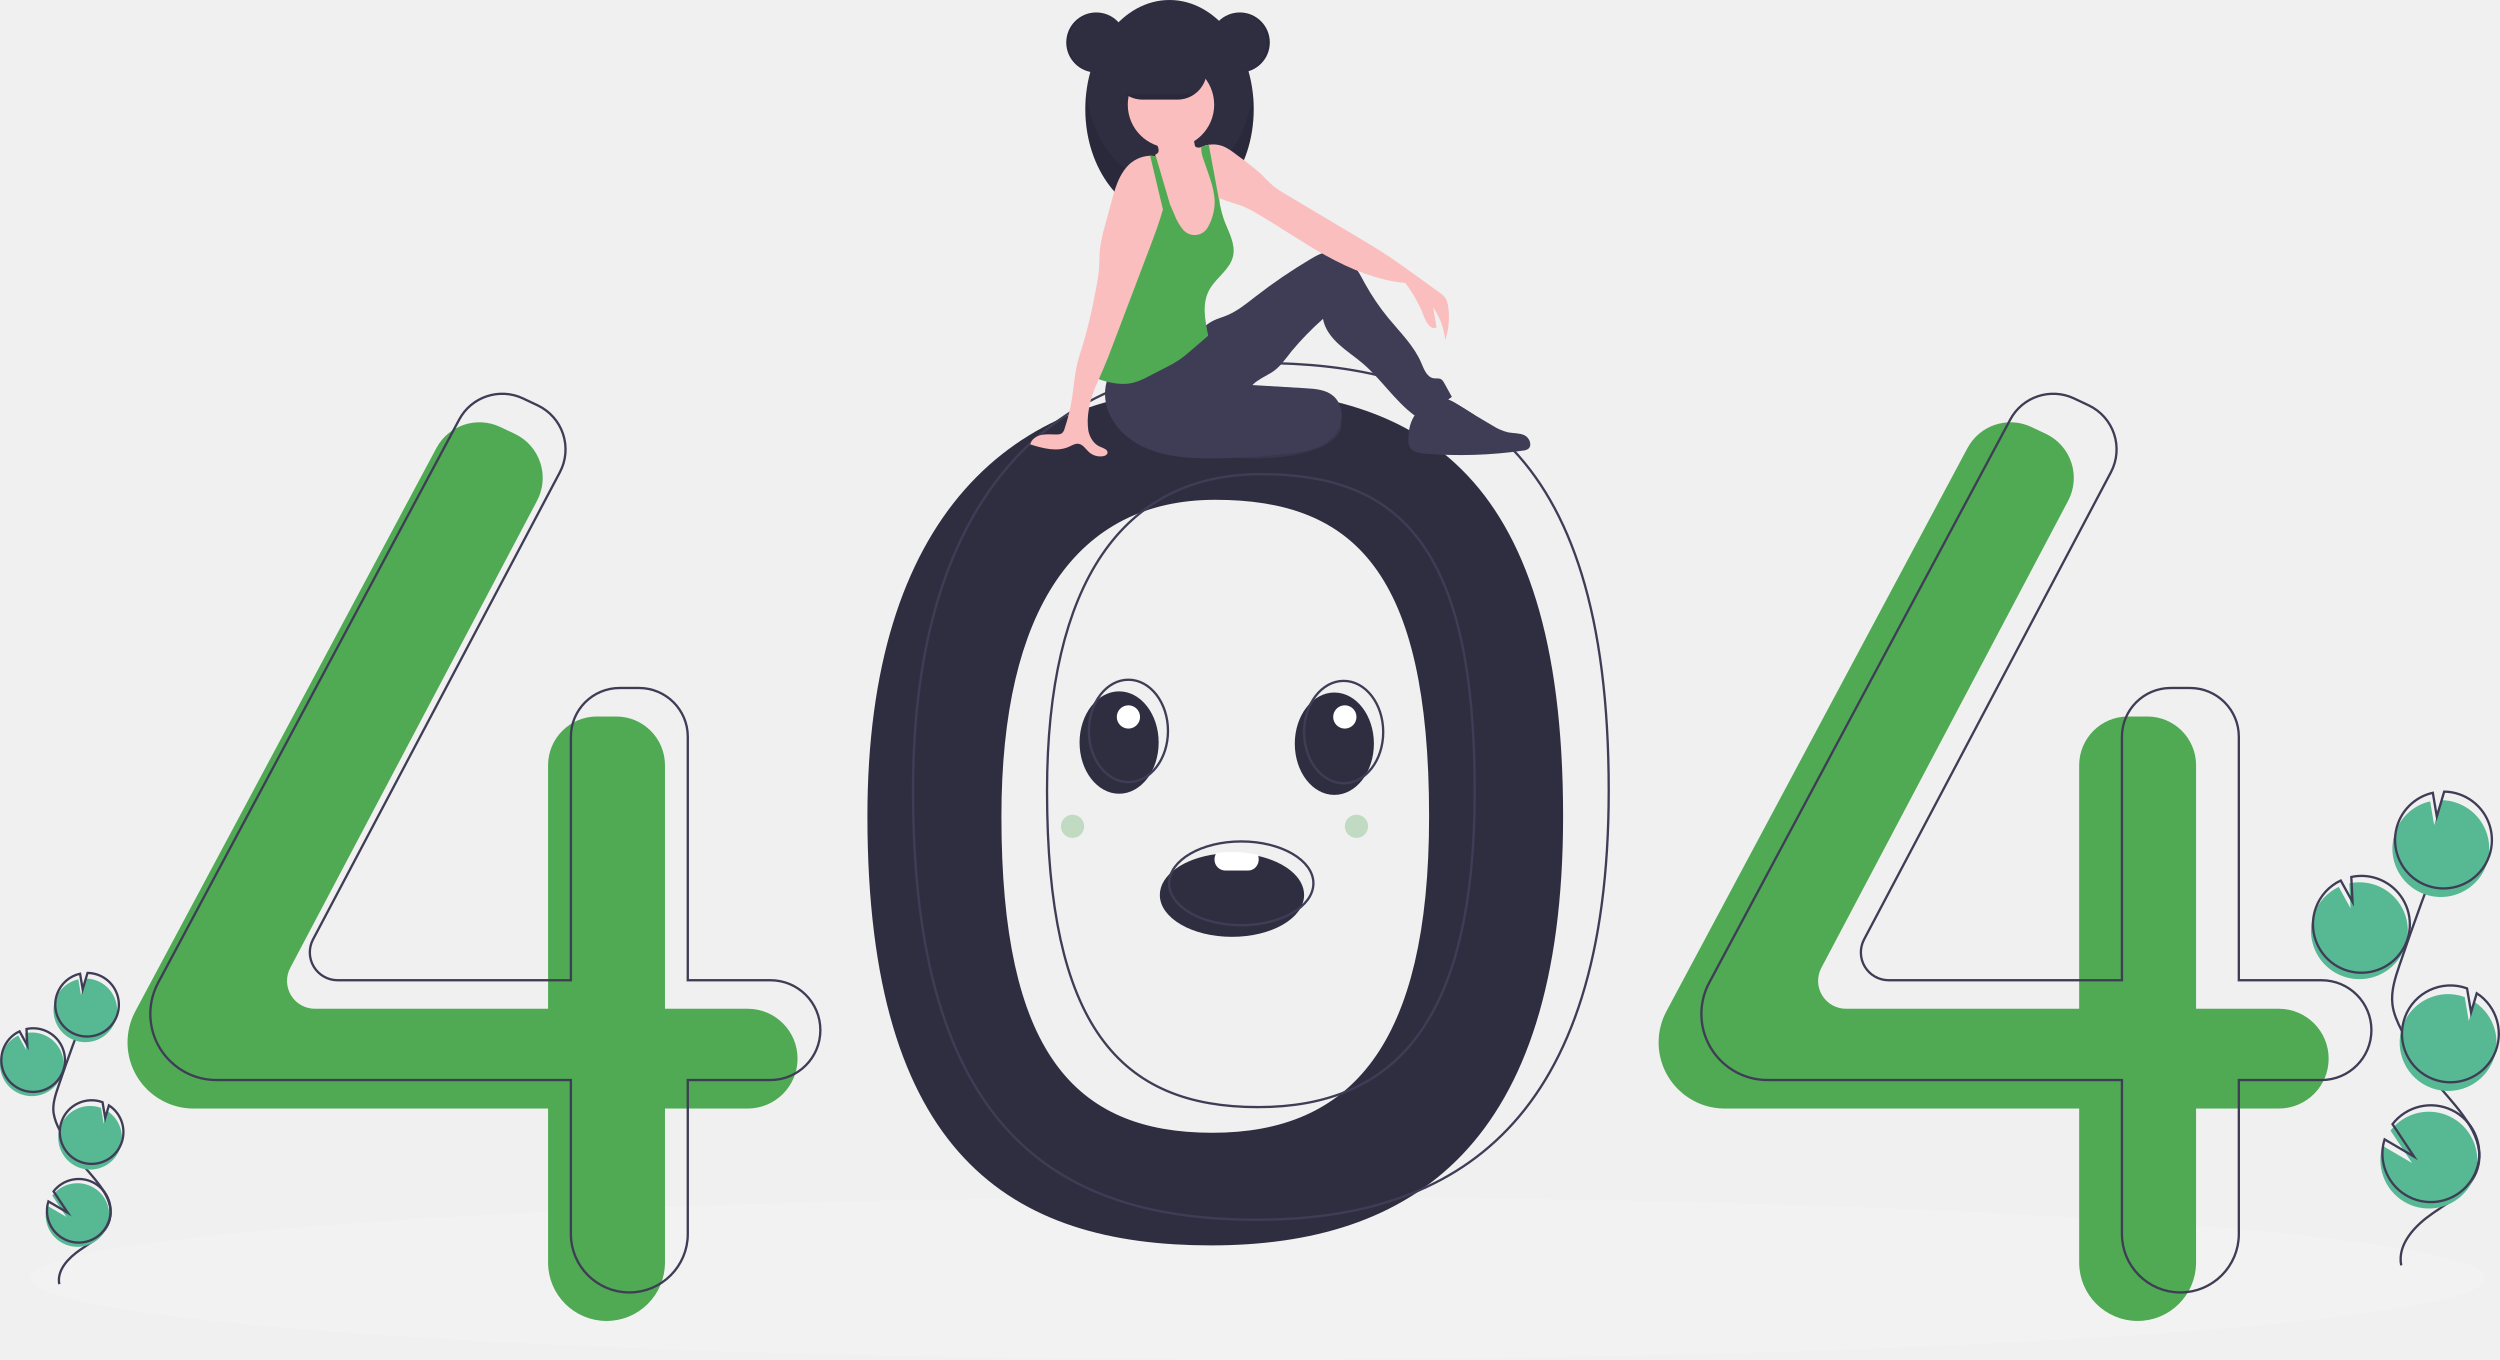
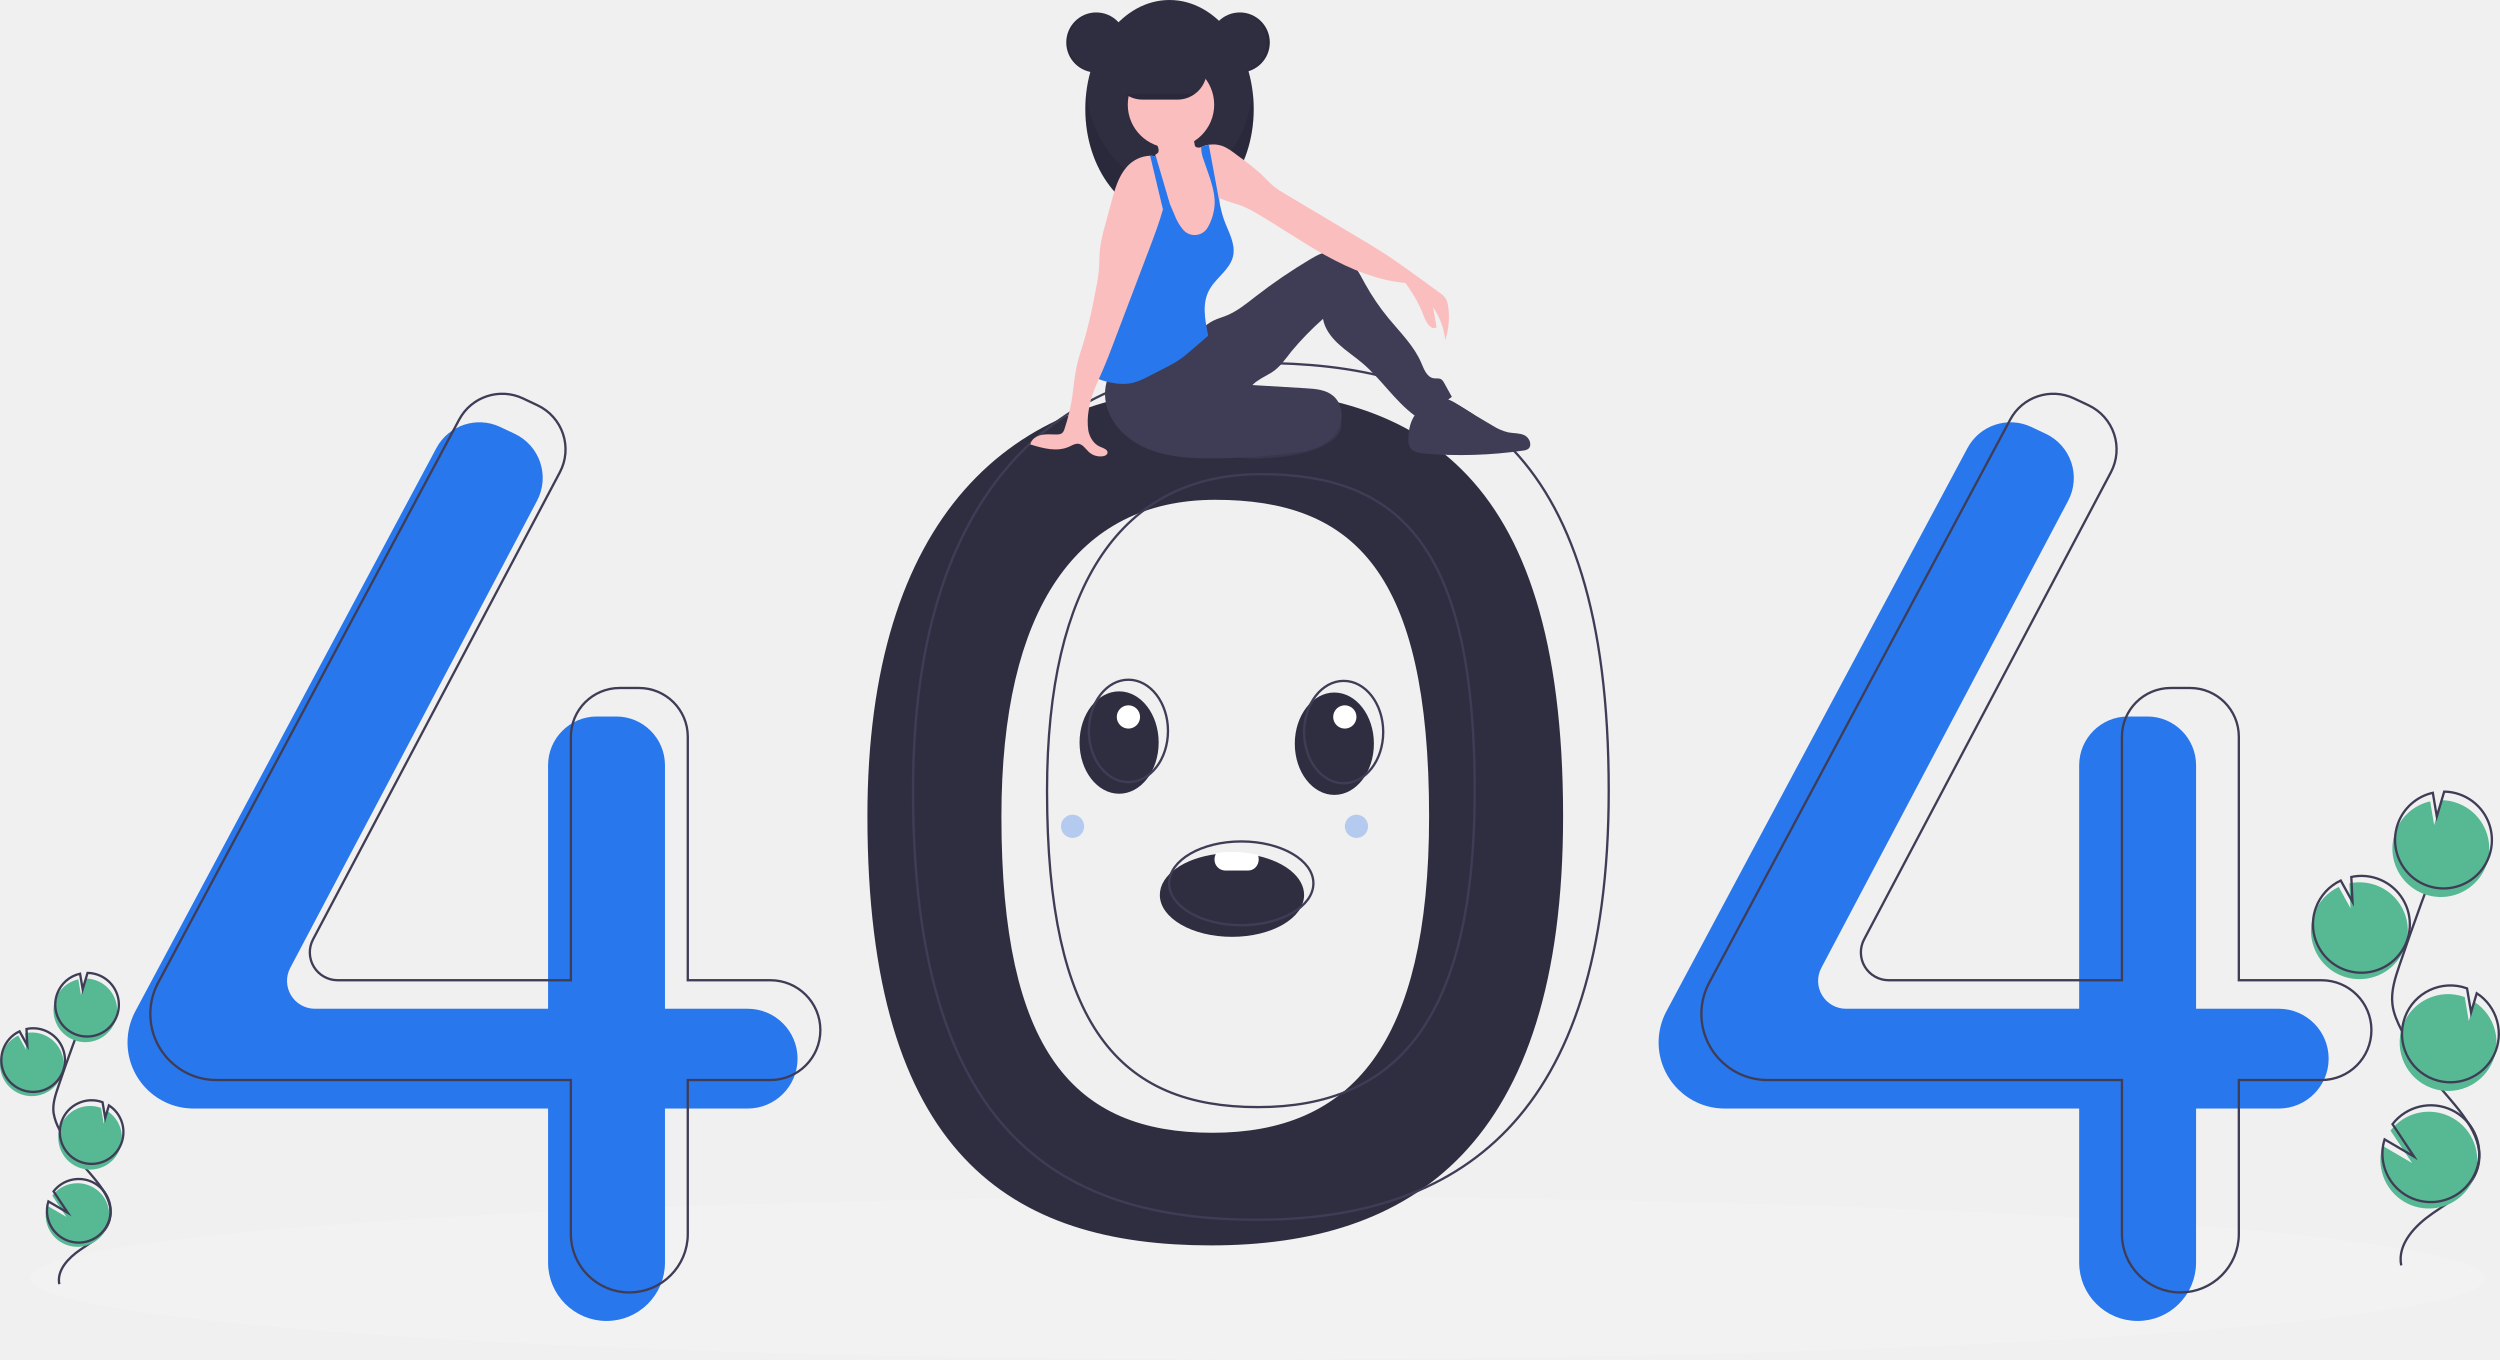
<svg xmlns="http://www.w3.org/2000/svg" id="fd59ce54-f850-4dfc-bc34-dd7d379d600e" data-name="Layer 1" width="1074.392" height="584.231" viewBox="0 0 1074.392 584.231">
  <ellipse cx="540.643" cy="549.309" rx="527.5" ry="34.922" fill="#f2f2f2" />
  <path d="M583.48,324.894c-85.944,0-147.651,55.139-147.651,183.798,0,145.813,61.707,184.411,147.651,184.411s151.327-42.274,151.327-184.411C734.807,356.753,669.424,324.894,583.48,324.894Zm.565,319.808c-59.527,0-90.626-34.923-90.626-135.916,0-89.112,32.372-136.105,91.899-136.105s91.899,30.868,91.899,136.105C677.217,607.234,643.572,644.703,584.045,644.703Z" transform="translate(-63.054 -157.8845)" fill="#2f2e41" />
-   <path d="M384.365,591.401H348.831V486.762A20.956,20.956,0,0,0,327.875,465.806h-8.326a20.956,20.956,0,0,0-20.956,20.956V591.401H198.363a11.963,11.963,0,0,1-10.578-17.552l106.082-200.78A20.956,20.956,0,0,0,284.287,344.33l-6.262-2.957a20.956,20.956,0,0,0-27.429,9.07L121.214,592.475a28.416,28.416,0,0,0-3.356,13.396v0a28.416,28.416,0,0,0,28.416,28.416H298.593v66.167a25.119,25.119,0,0,0,25.119,25.119h0a25.119,25.119,0,0,0,25.119-25.119V634.287h35.534a21.443,21.443,0,0,0,21.443-21.443v0A21.443,21.443,0,0,0,384.365,591.401Z" transform="translate(-63.054 -157.8845)" fill="#4faa53" />
-   <path d="M1042.362,591.401h-35.534V486.762A20.956,20.956,0,0,0,985.872,465.806h-8.326a20.956,20.956,0,0,0-20.956,20.956V591.401H856.359a11.963,11.963,0,0,1-10.578-17.552L951.864,373.069A20.956,20.956,0,0,0,942.284,344.33l-6.262-2.957a20.956,20.956,0,0,0-27.429,9.07L779.211,592.475a28.416,28.416,0,0,0-3.356,13.396v0a28.416,28.416,0,0,0,28.416,28.416H956.589v66.167a25.119,25.119,0,0,0,25.119,25.119h0a25.119,25.119,0,0,0,25.119-25.119V634.287h35.534a21.443,21.443,0,0,0,21.443-21.443v0A21.443,21.443,0,0,0,1042.362,591.401Z" transform="translate(-63.054 -157.8845)" fill="#4faa53" />
+   <path d="M384.365,591.401H348.831V486.762A20.956,20.956,0,0,0,327.875,465.806h-8.326a20.956,20.956,0,0,0-20.956,20.956V591.401H198.363a11.963,11.963,0,0,1-10.578-17.552l106.082-200.78A20.956,20.956,0,0,0,284.287,344.33l-6.262-2.957a20.956,20.956,0,0,0-27.429,9.07L121.214,592.475a28.416,28.416,0,0,0-3.356,13.396v0a28.416,28.416,0,0,0,28.416,28.416H298.593v66.167a25.119,25.119,0,0,0,25.119,25.119h0a25.119,25.119,0,0,0,25.119-25.119V634.287h35.534a21.443,21.443,0,0,0,21.443-21.443v0A21.443,21.443,0,0,0,384.365,591.401Z" transform="translate(-63.054 -157.8845)" fill="#2877ed" />
+   <path d="M1042.362,591.401h-35.534V486.762A20.956,20.956,0,0,0,985.872,465.806h-8.326a20.956,20.956,0,0,0-20.956,20.956V591.401H856.359a11.963,11.963,0,0,1-10.578-17.552L951.864,373.069A20.956,20.956,0,0,0,942.284,344.33l-6.262-2.957a20.956,20.956,0,0,0-27.429,9.07L779.211,592.475a28.416,28.416,0,0,0-3.356,13.396v0a28.416,28.416,0,0,0,28.416,28.416H956.589v66.167a25.119,25.119,0,0,0,25.119,25.119h0a25.119,25.119,0,0,0,25.119-25.119V634.287h35.534a21.443,21.443,0,0,0,21.443-21.443v0A21.443,21.443,0,0,0,1042.362,591.401Z" transform="translate(-63.054 -157.8845)" fill="#2877ed" />
  <path d="M394.168,579.148H358.634V474.509a20.956,20.956,0,0,0-20.956-20.956h-8.326a20.956,20.956,0,0,0-20.956,20.956V579.148H208.165a11.963,11.963,0,0,1-10.578-17.552L303.67,360.816a20.956,20.956,0,0,0-9.58-28.739l-6.262-2.957a20.956,20.956,0,0,0-27.429,9.07L131.017,580.222a28.416,28.416,0,0,0-3.356,13.396v0a28.416,28.416,0,0,0,28.416,28.416H308.395v66.167a25.119,25.119,0,0,0,25.119,25.119h0a25.119,25.119,0,0,0,25.119-25.119V622.034h35.534a21.443,21.443,0,0,0,21.443-21.443v0A21.443,21.443,0,0,0,394.168,579.148Z" transform="translate(-63.054 -157.8845)" fill="none" stroke="#3f3d56" stroke-miterlimit="10" />
  <path d="M1060.742,579.148h-35.534V474.509a20.956,20.956,0,0,0-20.956-20.956H995.925a20.956,20.956,0,0,0-20.956,20.956V579.148H874.739a11.963,11.963,0,0,1-10.578-17.552L970.244,360.816a20.956,20.956,0,0,0-9.58-28.739l-6.262-2.957a20.956,20.956,0,0,0-27.429,9.07L797.59,580.222a28.416,28.416,0,0,0-3.356,13.396v0a28.416,28.416,0,0,0,28.416,28.416H974.969v66.167a25.119,25.119,0,0,0,25.119,25.119h0a25.119,25.119,0,0,0,25.119-25.119V622.034h35.534a21.443,21.443,0,0,0,21.443-21.443v0A21.443,21.443,0,0,0,1060.742,579.148Z" transform="translate(-63.054 -157.8845)" fill="none" stroke="#3f3d56" stroke-miterlimit="10" />
  <path d="M603.085,313.866c-85.944,0-147.651,55.139-147.651,183.798,0,145.813,61.707,184.411,147.651,184.411s151.327-42.274,151.327-184.411C754.412,345.725,689.029,313.866,603.085,313.866Zm.565,319.808c-59.527,0-90.626-34.923-90.626-135.916,0-89.112,32.372-136.105,91.899-136.105s91.899,30.868,91.899,136.105C696.822,596.206,663.177,633.675,603.65,633.675Z" transform="translate(-63.054 -157.8845)" fill="none" stroke="#3f3d56" stroke-miterlimit="10" />
  <circle cx="471.141" cy="18.25" r="12.901" fill="#2f2e41" />
  <ellipse cx="502.607" cy="46.885" rx="36.186" ry="46.885" fill="#2f2e41" />
  <path d="M565.661,237.494c-18.128,0-33.141-17.271-35.776-39.805a60.976,60.976,0,0,0-.41,7.08c0,25.894,16.201,46.885,36.186,46.885s36.186-20.991,36.186-46.885a60.976,60.976,0,0,0-.41-7.08C598.803,220.224,583.789,237.494,565.661,237.494Z" transform="translate(-63.054 -157.8845)" opacity="0.1" />
  <path d="M639.296,342.073c-.777,3.193-4.128,5.751-7.839,7.538-7.802,3.757-17.425,4.878-26.76,5.254a45.176,45.176,0,0,1-7.144-.132,20.537,20.537,0,0,1-12.251-5.631,1.681,1.681,0,0,1,.044-2.844c4.969-5.459,13.262-8.806,21.616-11.216,6.334-1.827,17.381-6.561,24.29-5.922C637.944,329.739,640.277,338.041,639.296,342.073Z" transform="translate(-63.054 -157.8845)" fill="#3f3d56" />
  <path d="M639.296,342.073c-.777,3.193-4.128,5.751-7.839,7.538-7.802,3.757-17.425,4.878-26.76,5.254a45.176,45.176,0,0,1-7.144-.132,20.537,20.537,0,0,1-12.251-5.631,1.681,1.681,0,0,1,.044-2.844c4.969-5.459,13.262-8.806,21.616-11.216,6.334-1.827,17.381-6.561,24.29-5.922C637.944,329.739,640.277,338.041,639.296,342.073Z" transform="translate(-63.054 -157.8845)" opacity="0.1" />
  <path d="M540.098,318.206a19.77,19.77,0,0,0-1.199,15.075,26.339,26.339,0,0,0,8.829,12.497c10.095,8.092,23.988,9.205,36.925,9.093a284.649,284.649,0,0,0,33.905-2.324,40.538,40.538,0,0,0,11.001-2.554c4.222-1.827,7.933-5.178,9.436-9.526s.436-9.672-3.134-12.574c-3.137-2.55-7.463-2.9-11.498-3.143l-23.088-1.387c2.281-2.308,5.318-3.614,8.096-5.292,3.685-2.226,6.134-5.965,8.813-9.335a129.001,129.001,0,0,1,13.439-13.817c.751,4.31,3.478,7.85,6.687,10.824s6.908,5.368,10.244,8.2c8.079,6.858,13.896,16.167,22.392,22.5a43.829,43.829,0,0,0,16.049-8.012l-3.302-5.981a3.94,3.94,0,0,0-1.245-1.553c-.935-.575-2.14-.279-3.225-.441-2.901-.435-4.168-3.784-5.306-6.487-3.125-7.422-9.108-13.18-14.218-19.404a98.009,98.009,0,0,1-9.996-14.723c-1.717-3.102-3.288-6.331-5.617-9.003s-5.594-4.773-9.139-4.781c-3.132-.007-6.021,1.584-8.714,3.183a230.477,230.477,0,0,0-23.63,16.099c-3.944,3.062-7.863,6.296-12.489,8.174-1.947.79-4,1.331-5.869,2.292-3.273,1.684-5.757,4.534-8.431,7.064C566.277,311.892,553.219,317.738,540.098,318.206Z" transform="translate(-63.054 -157.8845)" fill="#3f3d56" />
  <path d="M588.374,253.983a23.774,23.774,0,0,1-1.734,8.033,10.045,10.045,0,0,1-5.768,5.573,12.375,12.375,0,0,1-5.623.182,10.882,10.882,0,0,1-4.582-1.561c-2.165-1.488-3.244-4.144-3.637-6.743-.393-2.596-.217-5.249-.469-7.863a42.944,42.944,0,0,0-1.202-6.255c-.17-.683-.343-1.362-.513-2.042-.167-.68-.33-1.359-.481-2.039-.138-.639-.267-1.281-.378-1.926-.091-.544-.173-1.092-.233-1.643a18.423,18.423,0,0,0-.809-4.811,14.607,14.607,0,0,0-1.687-2.854c-.286-.409-.563-.818-.818-1.243a5.89,5.89,0,0,1-.972-3.748,3.286,3.286,0,0,1,.148-.601c.025-.076.053-.151.085-.223A1.802,1.802,0,0,0,560.932,223.07a3.433,3.433,0,0,0-.148-1.778,11.318,11.318,0,0,0-.96-2.288c-.264-.478-1.161-1.34-1.167-1.888-.013-1.101,2.14-1.989,3.011-2.423a16.796,16.796,0,0,1,8.597-1.743c1.904.129,3.968.714,5.019,2.31.944,1.438.818,3.301,1.221,4.972a1.471,1.471,0,0,0,.299.664,1.341,1.341,0,0,0,.739.34,4.549,4.549,0,0,0,1.416.057h.003a2.931,2.931,0,0,0,.371-.054,4.957,4.957,0,0,0,2.033-.878q.585-.156,1.18-.255a.251.251,0,0,0,.047-.009c1.576,4.975,1.781,10.308,3.071,15.374.639,2.52,1.554,5.009,1.683,7.602.009.113.013.23.016.346.019.834-.047,1.674-.013,2.505a6.981,6.981,0,0,0,.126,1.114,15.611,15.611,0,0,0,.525,1.743l.009.028c.06.183.116.368.164.554.035.135.066.267.091.403l.003.009A14.938,14.938,0,0,1,588.374,253.983Z" transform="translate(-63.054 -157.8845)" fill="#fbbebe" />
  <circle cx="503.237" cy="44.997" r="18.565" fill="#fbbebe" />
  <path d="M684.157,304.033a30.445,30.445,0,0,0-5.236-14.103q.722,4.295,1.447,8.587a3.214,3.214,0,0,1-3.367-1.035,10.337,10.337,0,0,1-1.765-3.276,67.466,67.466,0,0,0-8.21-14.736c-11.819-.985-23.502-5.884-33.896-11.595-10.396-5.708-20.126-12.552-30.384-18.502a43.573,43.573,0,0,0-5.544-2.832c-3.21-1.287-6.812-1.954-9.855-3.468-.204-.101-.409-.208-.61-.318a12.578,12.578,0,0,1-1.945-1.306,10.344,10.344,0,0,1-.931-.856,20.351,20.351,0,0,1-3.559-5.953c-1.633-3.612-2.215-7.97-3.845-11.583a11.203,11.203,0,0,1,2.502-1.765h.003c.132-.069.264-.135.4-.198a11.94,11.94,0,0,1,2.004-.733q.585-.156,1.18-.255a.251.251,0,0,0,.047-.009,11.566,11.566,0,0,1,5.491.434c2.587.875,4.767,2.621,6.941,4.273a114.02,114.02,0,0,1,10.148,8.049c1.794,1.718,3.43,3.606,5.359,5.167a42.144,42.144,0,0,0,5.057,3.351q15.656,9.327,31.315,18.65c3.534,2.105,7.07,4.21,10.526,6.438,5.249,3.386,10.308,7.055,15.365,10.721q4.47,3.238,8.936,6.479a9.728,9.728,0,0,1,2.533,2.341,8.472,8.472,0,0,1,1.123,3.433A31.387,31.387,0,0,1,684.157,304.033Z" transform="translate(-63.054 -157.8845)" fill="#fbbebe" />
-   <path d="M592.977,267.944c-1.252,5.617-6.929,9.012-9.896,13.946-3.688,6.123-2.184,13.241-.799,20.255q-3.795,3.271-7.593,6.542c-1.397,1.199-2.794,2.404-4.298,3.464a57.351,57.351,0,0,1-6.86,3.94q-3.361,1.728-6.721,3.458a32.128,32.128,0,0,1-6.58,2.788c-4.415,1.133-9.103.34-13.471-.972a6.088,6.088,0,0,1-1.473-.601,2.394,2.394,0,0,1-.699-.632,3.911,3.911,0,0,1-.444-2.539c.444-7.351,2.24-14.547,4.031-21.69a85.26,85.26,0,0,1,3.848-12.577,85.077,85.077,0,0,1,5.415-10.151,68.368,68.368,0,0,1,7.929-11.514,18.479,18.479,0,0,0,3.675-4.739c1.117-2.549.686-5.472.913-8.247a17.148,17.148,0,0,1,1.633-6.007v-.003a17.093,17.093,0,0,1,1.743-2.882q.458,1.067.916,2.13.302.699.598,1.394.387.897.768,1.787,1.1,2.558,2.196,5.113a21.59,21.59,0,0,0,3.335,5.944,6.499,6.499,0,0,0,11.123-.853,21.261,21.261,0,0,0,2.272-6.013,19.215,19.215,0,0,0,.252-7.835c-.758-5.009-2.889-10.126-4.437-14.78a14.945,14.945,0,0,1-1.079-4.871,3.351,3.351,0,0,1,.057-.56c.009-.047.019-.098.028-.145a11.94,11.94,0,0,1,2.004-.733q.585-.156,1.18-.255,2.044,11.064,4.094,22.127c.032.173.066.346.098.522.195,1.057.393,2.115.614,3.169.198.957.412,1.91.651,2.857l.009.028c.082.321.167.639.255.957l.003.009c.242.868.513,1.731.818,2.58C590.938,257.475,594.164,262.629,592.977,267.944Z" transform="translate(-63.054 -157.8845)" fill="#4faa53" />
+   <path d="M592.977,267.944c-1.252,5.617-6.929,9.012-9.896,13.946-3.688,6.123-2.184,13.241-.799,20.255q-3.795,3.271-7.593,6.542c-1.397,1.199-2.794,2.404-4.298,3.464a57.351,57.351,0,0,1-6.86,3.94q-3.361,1.728-6.721,3.458a32.128,32.128,0,0,1-6.58,2.788c-4.415,1.133-9.103.34-13.471-.972a6.088,6.088,0,0,1-1.473-.601,2.394,2.394,0,0,1-.699-.632,3.911,3.911,0,0,1-.444-2.539c.444-7.351,2.24-14.547,4.031-21.69a85.26,85.26,0,0,1,3.848-12.577,85.077,85.077,0,0,1,5.415-10.151,68.368,68.368,0,0,1,7.929-11.514,18.479,18.479,0,0,0,3.675-4.739c1.117-2.549.686-5.472.913-8.247a17.148,17.148,0,0,1,1.633-6.007v-.003a17.093,17.093,0,0,1,1.743-2.882q.458,1.067.916,2.13.302.699.598,1.394.387.897.768,1.787,1.1,2.558,2.196,5.113a21.59,21.59,0,0,0,3.335,5.944,6.499,6.499,0,0,0,11.123-.853,21.261,21.261,0,0,0,2.272-6.013,19.215,19.215,0,0,0,.252-7.835c-.758-5.009-2.889-10.126-4.437-14.78a14.945,14.945,0,0,1-1.079-4.871,3.351,3.351,0,0,1,.057-.56c.009-.047.019-.098.028-.145a11.94,11.94,0,0,1,2.004-.733q.585-.156,1.18-.255,2.044,11.064,4.094,22.127c.032.173.066.346.098.522.195,1.057.393,2.115.614,3.169.198.957.412,1.91.651,2.857l.009.028c.082.321.167.639.255.957l.003.009c.242.868.513,1.731.818,2.58C590.938,257.475,594.164,262.629,592.977,267.944Z" transform="translate(-63.054 -157.8845)" fill="#2877ed" />
  <path d="M668.321,346.877a6.583,6.583,0,0,0,.61,3.143c1.162,2.124,3.95,2.606,6.362,2.805a188.377,188.377,0,0,0,42.266-1.288,4.886,4.886,0,0,0,2.151-.668c1.99-1.395.763-4.795-1.41-5.884s-4.751-.826-7.135-1.297a22.479,22.479,0,0,1-6.678-2.896q-7.252-4.167-14.293-8.688c-2.795-1.795-6.093-3.71-9.24-2.646C672.43,332.343,668.265,337.681,668.321,346.877Z" transform="translate(-63.054 -157.8845)" fill="#3f3d56" />
  <path d="M564.437,240.874v.003c-.022.132-.044.261-.072.39-.035.214-.076.431-.116.645-.39,1.998-.868,3.987-1.419,5.963-1.51,5.459-3.534,10.831-5.541,16.123q-8.081,21.287-16.164,42.577c-1.359,3.575-2.716,7.152-4.261,10.654-.516,1.167-1.048,2.344-1.576,3.534-1.894,4.257-3.713,8.653-4.317,13.184a27.45,27.45,0,0,0-.192,9.04c.604,2.97,2.407,5.872,5.23,6.97,1.378.538,3.351,1.259,2.974,2.69-.204.787-1.098,1.171-1.901,1.303a7.312,7.312,0,0,1-5.966-1.718c-1.507-1.337-2.665-3.417-4.67-3.641-1.388-.151-2.665.68-3.936,1.262-5.186,2.369-11.227.711-16.674-.972.428-2.206,2.643-3.66,4.843-4.1,2.199-.444,4.474-.129,6.718-.189a3.51,3.51,0,0,0,2.042-.525,3.705,3.705,0,0,0,1.101-1.882,78.964,78.964,0,0,0,3.213-13.147c.724-4.666,1.026-9.405,2.058-14.015.802-3.597,2.042-7.08,3.106-10.61a224.682,224.682,0,0,0,5.06-22.077,78.02,78.02,0,0,0,1.425-9.368c.179-2.612.094-5.236.346-7.838a60.888,60.888,0,0,1,2.111-9.997q1.444-5.348,2.885-10.689c1.425-5.271,2.955-10.746,6.567-14.843a13.962,13.962,0,0,1,10.028-4.789,9.882,9.882,0,0,1,2.13.23c.116.028.233.057.349.088a8.634,8.634,0,0,1,2.174.9c1.114-.708,1.68-.459,2.42.632a6.973,6.973,0,0,1,.881,3.795A52.424,52.424,0,0,1,564.437,240.874Z" transform="translate(-63.054 -157.8845)" fill="#fbbebe" />
-   <path d="M565.661,245.046l-.047.047-.255.255-2.53,2.527-1.24-5.208-4.251-17.854a9.882,9.882,0,0,1,2.13.23,3.286,3.286,0,0,1,.148-.601l.201.689,1.441,4.902,2.728,9.308.45,1.532v.003Z" transform="translate(-63.054 -157.8845)" fill="#4faa53" />
+   <path d="M565.661,245.046l-.047.047-.255.255-2.53,2.527-1.24-5.208-4.251-17.854a9.882,9.882,0,0,1,2.13.23,3.286,3.286,0,0,1,.148-.601l.201.689,1.441,4.902,2.728,9.308.45,1.532v.003Z" transform="translate(-63.054 -157.8845)" fill="#2877ed" />
  <path d="M581.715,188.087a12.582,12.582,0,0,1-3.7,8.896,12.314,12.314,0,0,1-1.36,1.176,12.528,12.528,0,0,1-7.536,2.524H554.023a12.59,12.59,0,0,1,0-25.18h15.096A12.629,12.629,0,0,1,581.715,188.087Z" transform="translate(-63.054 -157.8845)" fill="#2f2e41" />
  <circle cx="532.815" cy="18.25" r="12.901" fill="#2f2e41" />
  <path d="M595.554,163.234c-.158,0-.315.006-.472.012a12.898,12.898,0,0,1,0,25.778c.157.006.314.012.472.012a12.901,12.901,0,1,0,0-25.802Z" transform="translate(-63.054 -157.8845)" opacity="0.1" />
  <path d="M534.195,163.234c.158,0,.315.006.472.012a12.898,12.898,0,0,0,0,25.778c-.157.006-.314.012-.472.012a12.901,12.901,0,0,1,0-25.802Z" transform="translate(-63.054 -157.8845)" opacity="0.1" />
  <path d="M576.655,198.159a12.528,12.528,0,0,1-7.536,2.524H554.023a12.528,12.528,0,0,1-7.536-2.524Z" transform="translate(-63.054 -157.8845)" opacity="0.1" />
  <path d="M674.14,291.64s3.252,9.372,6.229,6.876L677.996,286.267Z" transform="translate(-63.054 -157.8845)" fill="#fbbebe" />
  <path d="M1069.918,577.434a20.813,20.813,0,1,0,2.772-39.915l.521,10.712-5.068-9.18a20.734,20.734,0,0,0-10.684,11.723,20.408,20.408,0,0,0-1.197,5.63A20.809,20.809,0,0,0,1069.918,577.434Z" transform="translate(-63.054 -157.8845)" fill="#57b894" />
  <path d="M1094.995,701.678c-1.789-9.11,5.963-17.187,13.621-22.437s16.605-10.408,19.218-19.317c3.755-12.804-7.43-24.53-16.136-34.642a125.3,125.3,0,0,1-16.524-24.557c-1.811-3.533-3.476-7.225-3.952-11.166-.686-5.675,1.137-11.323,2.974-16.737q9.179-27.052,19.628-53.65" transform="translate(-63.054 -157.8845)" fill="none" stroke="#3f3d56" stroke-miterlimit="10" />
  <path d="M1070.775,574.676a20.813,20.813,0,1,0,2.772-39.915l.521,10.712-5.068-9.18a20.734,20.734,0,0,0-10.684,11.723,20.408,20.408,0,0,0-1.197,5.63A20.809,20.809,0,0,0,1070.775,574.676Z" transform="translate(-63.054 -157.8845)" fill="none" stroke="#3f3d56" stroke-miterlimit="10" />
  <path d="M1092.451,515.473a20.788,20.788,0,0,1,14.98-13.198l1.714,10.184,3.177-10.696a20.81,20.81,0,1,1-19.871,13.71Z" transform="translate(-63.054 -157.8845)" fill="#57b894" />
  <path d="M1093.594,511.795a20.788,20.788,0,0,1,14.98-13.198l1.714,10.184,3.177-10.696a20.81,20.81,0,1,1-19.871,13.71Z" transform="translate(-63.054 -157.8845)" fill="none" stroke="#3f3d56" stroke-miterlimit="10" />
  <path d="M1108.045,625.489a20.81,20.81,0,0,0,18.419-37.023l-2.441,8.219-1.731-10.304a.362.362,0,0,0-.053-.02,20.811,20.811,0,1,0-14.194,39.127Z" transform="translate(-63.054 -157.8845)" fill="#57b894" />
  <path d="M1109.035,621.764a20.81,20.81,0,0,0,18.419-37.023l-2.441,8.219-1.731-10.304a.362.362,0,0,0-.053-.02,20.811,20.811,0,1,0-14.194,39.127Z" transform="translate(-63.054 -157.8845)" fill="none" stroke="#3f3d56" stroke-miterlimit="10" />
  <path d="M1086.378,660.051a20.801,20.801,0,1,0,4.011-16.297l9.273,13.957-12.67-7.408A20.616,20.616,0,0,0,1086.378,660.051Z" transform="translate(-63.054 -157.8845)" fill="#57b894" />
  <path d="M1087.235,657.294a20.801,20.801,0,1,0,4.011-16.297l9.273,13.957-12.67-7.408A20.616,20.616,0,0,0,1087.235,657.294Z" transform="translate(-63.054 -157.8845)" fill="none" stroke="#3f3d56" stroke-miterlimit="10" />
  <path d="M72.061,628.133a13.674,13.674,0,1,0,1.821-26.225l.342,7.038-3.33-6.032a13.623,13.623,0,0,0-7.019,7.702,13.409,13.409,0,0,0-.787,3.699A13.672,13.672,0,0,0,72.061,628.133Z" transform="translate(-63.054 -157.8845)" fill="#57b894" />
  <path d="M88.538,709.763c-1.175-5.986,3.918-11.292,8.949-14.741s10.91-6.838,12.626-12.692c2.467-8.412-4.882-16.117-10.601-22.76A82.324,82.324,0,0,1,88.656,643.436a22.21,22.21,0,0,1-2.597-7.336c-.451-3.729.747-7.439,1.954-10.996q6.031-17.773,12.896-35.249" transform="translate(-63.054 -157.8845)" fill="none" stroke="#3f3d56" stroke-miterlimit="10" />
  <path d="M72.625,626.321a13.674,13.674,0,1,0,1.821-26.225l.342,7.038L71.458,601.103a13.623,13.623,0,0,0-7.019,7.702,13.409,13.409,0,0,0-.787,3.699A13.672,13.672,0,0,0,72.625,626.321Z" transform="translate(-63.054 -157.8845)" fill="none" stroke="#3f3d56" stroke-miterlimit="10" />
  <path d="M86.866,587.423a13.658,13.658,0,0,1,9.842-8.671l1.126,6.691,2.087-7.027a13.673,13.673,0,1,1-13.055,9.007Z" transform="translate(-63.054 -157.8845)" fill="#57b894" />
  <path d="M87.617,585.007a13.658,13.658,0,0,1,9.842-8.671l1.126,6.691L100.673,576a13.673,13.673,0,1,1-13.055,9.007Z" transform="translate(-63.054 -157.8845)" fill="none" stroke="#3f3d56" stroke-miterlimit="10" />
  <path d="M97.112,659.706a13.673,13.673,0,0,0,12.102-24.325l-1.604,5.4-1.137-6.77a.238.238,0,0,0-.035-.013,13.673,13.673,0,1,0-9.326,25.707Z" transform="translate(-63.054 -157.8845)" fill="#57b894" />
  <path d="M97.762,657.259a13.673,13.673,0,0,0,12.102-24.325l-1.604,5.4-1.137-6.77a.238.238,0,0,0-.035-.013,13.673,13.673,0,1,0-9.326,25.707Z" transform="translate(-63.054 -157.8845)" fill="none" stroke="#3f3d56" stroke-miterlimit="10" />
  <path d="M82.876,682.414a13.667,13.667,0,1,0,2.635-10.708l6.092,9.17-8.324-4.867A13.545,13.545,0,0,0,82.876,682.414Z" transform="translate(-63.054 -157.8845)" fill="#57b894" />
  <path d="M83.439,680.602a13.667,13.667,0,1,0,2.635-10.708l6.092,9.17-8.324-4.867A13.545,13.545,0,0,0,83.439,680.602Z" transform="translate(-63.054 -157.8845)" fill="none" stroke="#3f3d56" stroke-miterlimit="10" />
  <ellipse cx="480.946" cy="319.115" rx="17" ry="22" fill="#2f2e41" />
  <ellipse cx="573.446" cy="319.615" rx="17" ry="22" fill="#2f2e41" />
  <path d="M623.5,542.5c0,9.94-13.88,18-31,18s-31-8.06-31-18c0-8.61,10.41-15.81,24.32-17.57a50.104,50.104,0,0,1,6.68-.43,50.699,50.699,0,0,1,11.13,1.2C615.25,528.29,623.5,534.84,623.5,542.5Z" transform="translate(-63.054 -157.8845)" fill="#2f2e41" />
  <ellipse cx="484.946" cy="314.115" rx="17" ry="22" fill="none" stroke="#3f3d56" stroke-miterlimit="10" />
  <ellipse cx="577.446" cy="314.615" rx="17" ry="22" fill="none" stroke="#3f3d56" stroke-miterlimit="10" />
  <ellipse cx="533.446" cy="379.615" rx="31" ry="18" fill="none" stroke="#3f3d56" stroke-miterlimit="10" />
  <path d="M604,527.2a4.937,4.937,0,0,1-1.32,3.392A4.339,4.339,0,0,1,599.5,532h-10a4.664,4.664,0,0,1-4.5-4.8,4.905,4.905,0,0,1,.82-2.741A47.02,47.02,0,0,1,592.5,524a47.665,47.665,0,0,1,11.13,1.28A5.067,5.067,0,0,1,604,527.2Z" transform="translate(-63.054 -157.8845)" fill="#fff" />
  <circle cx="484.946" cy="308.115" r="5" fill="#fff" />
  <circle cx="577.946" cy="308.115" r="5" fill="#fff" />
-   <circle cx="582.946" cy="355.115" r="5" fill="#4faa53" opacity="0.3" />
-   <circle cx="460.946" cy="355.115" r="5" fill="#4faa53" opacity="0.3" />
+   <circle cx="582.946" cy="355.115" r="5" fill="#2877ed" opacity="0.3" />
+   <circle cx="460.946" cy="355.115" r="5" fill="#2877ed" opacity="0.3" />
</svg>
